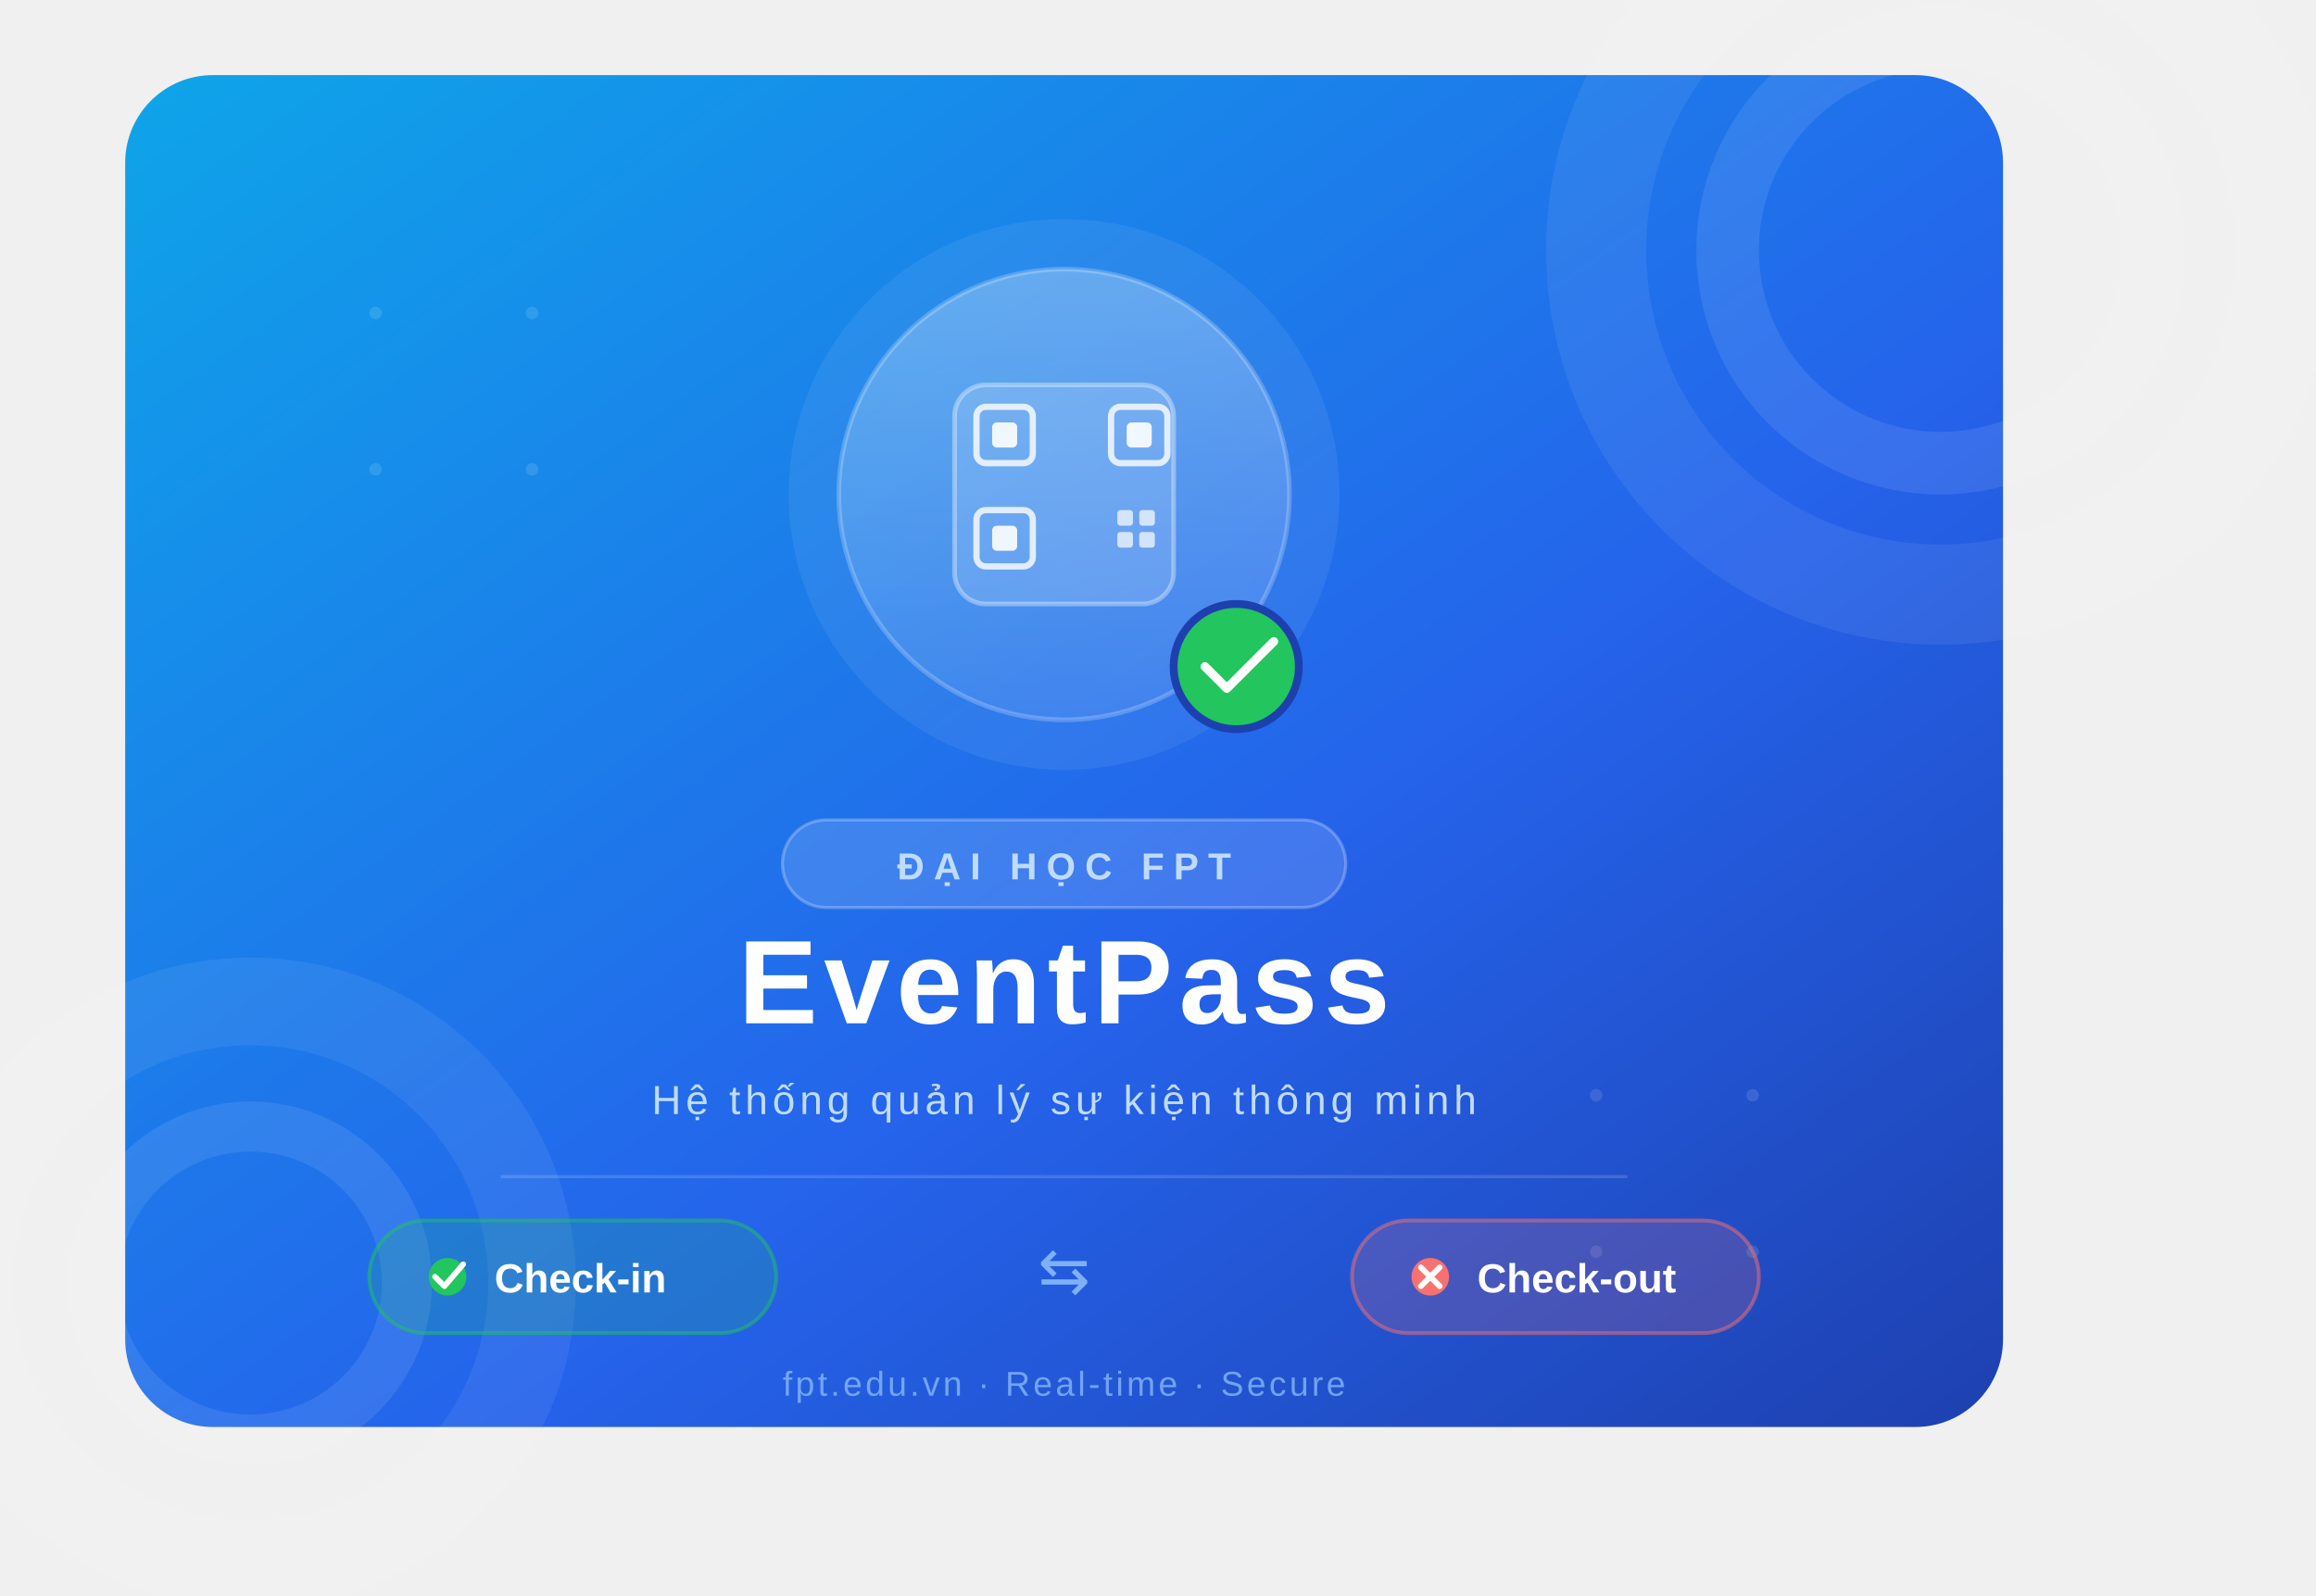
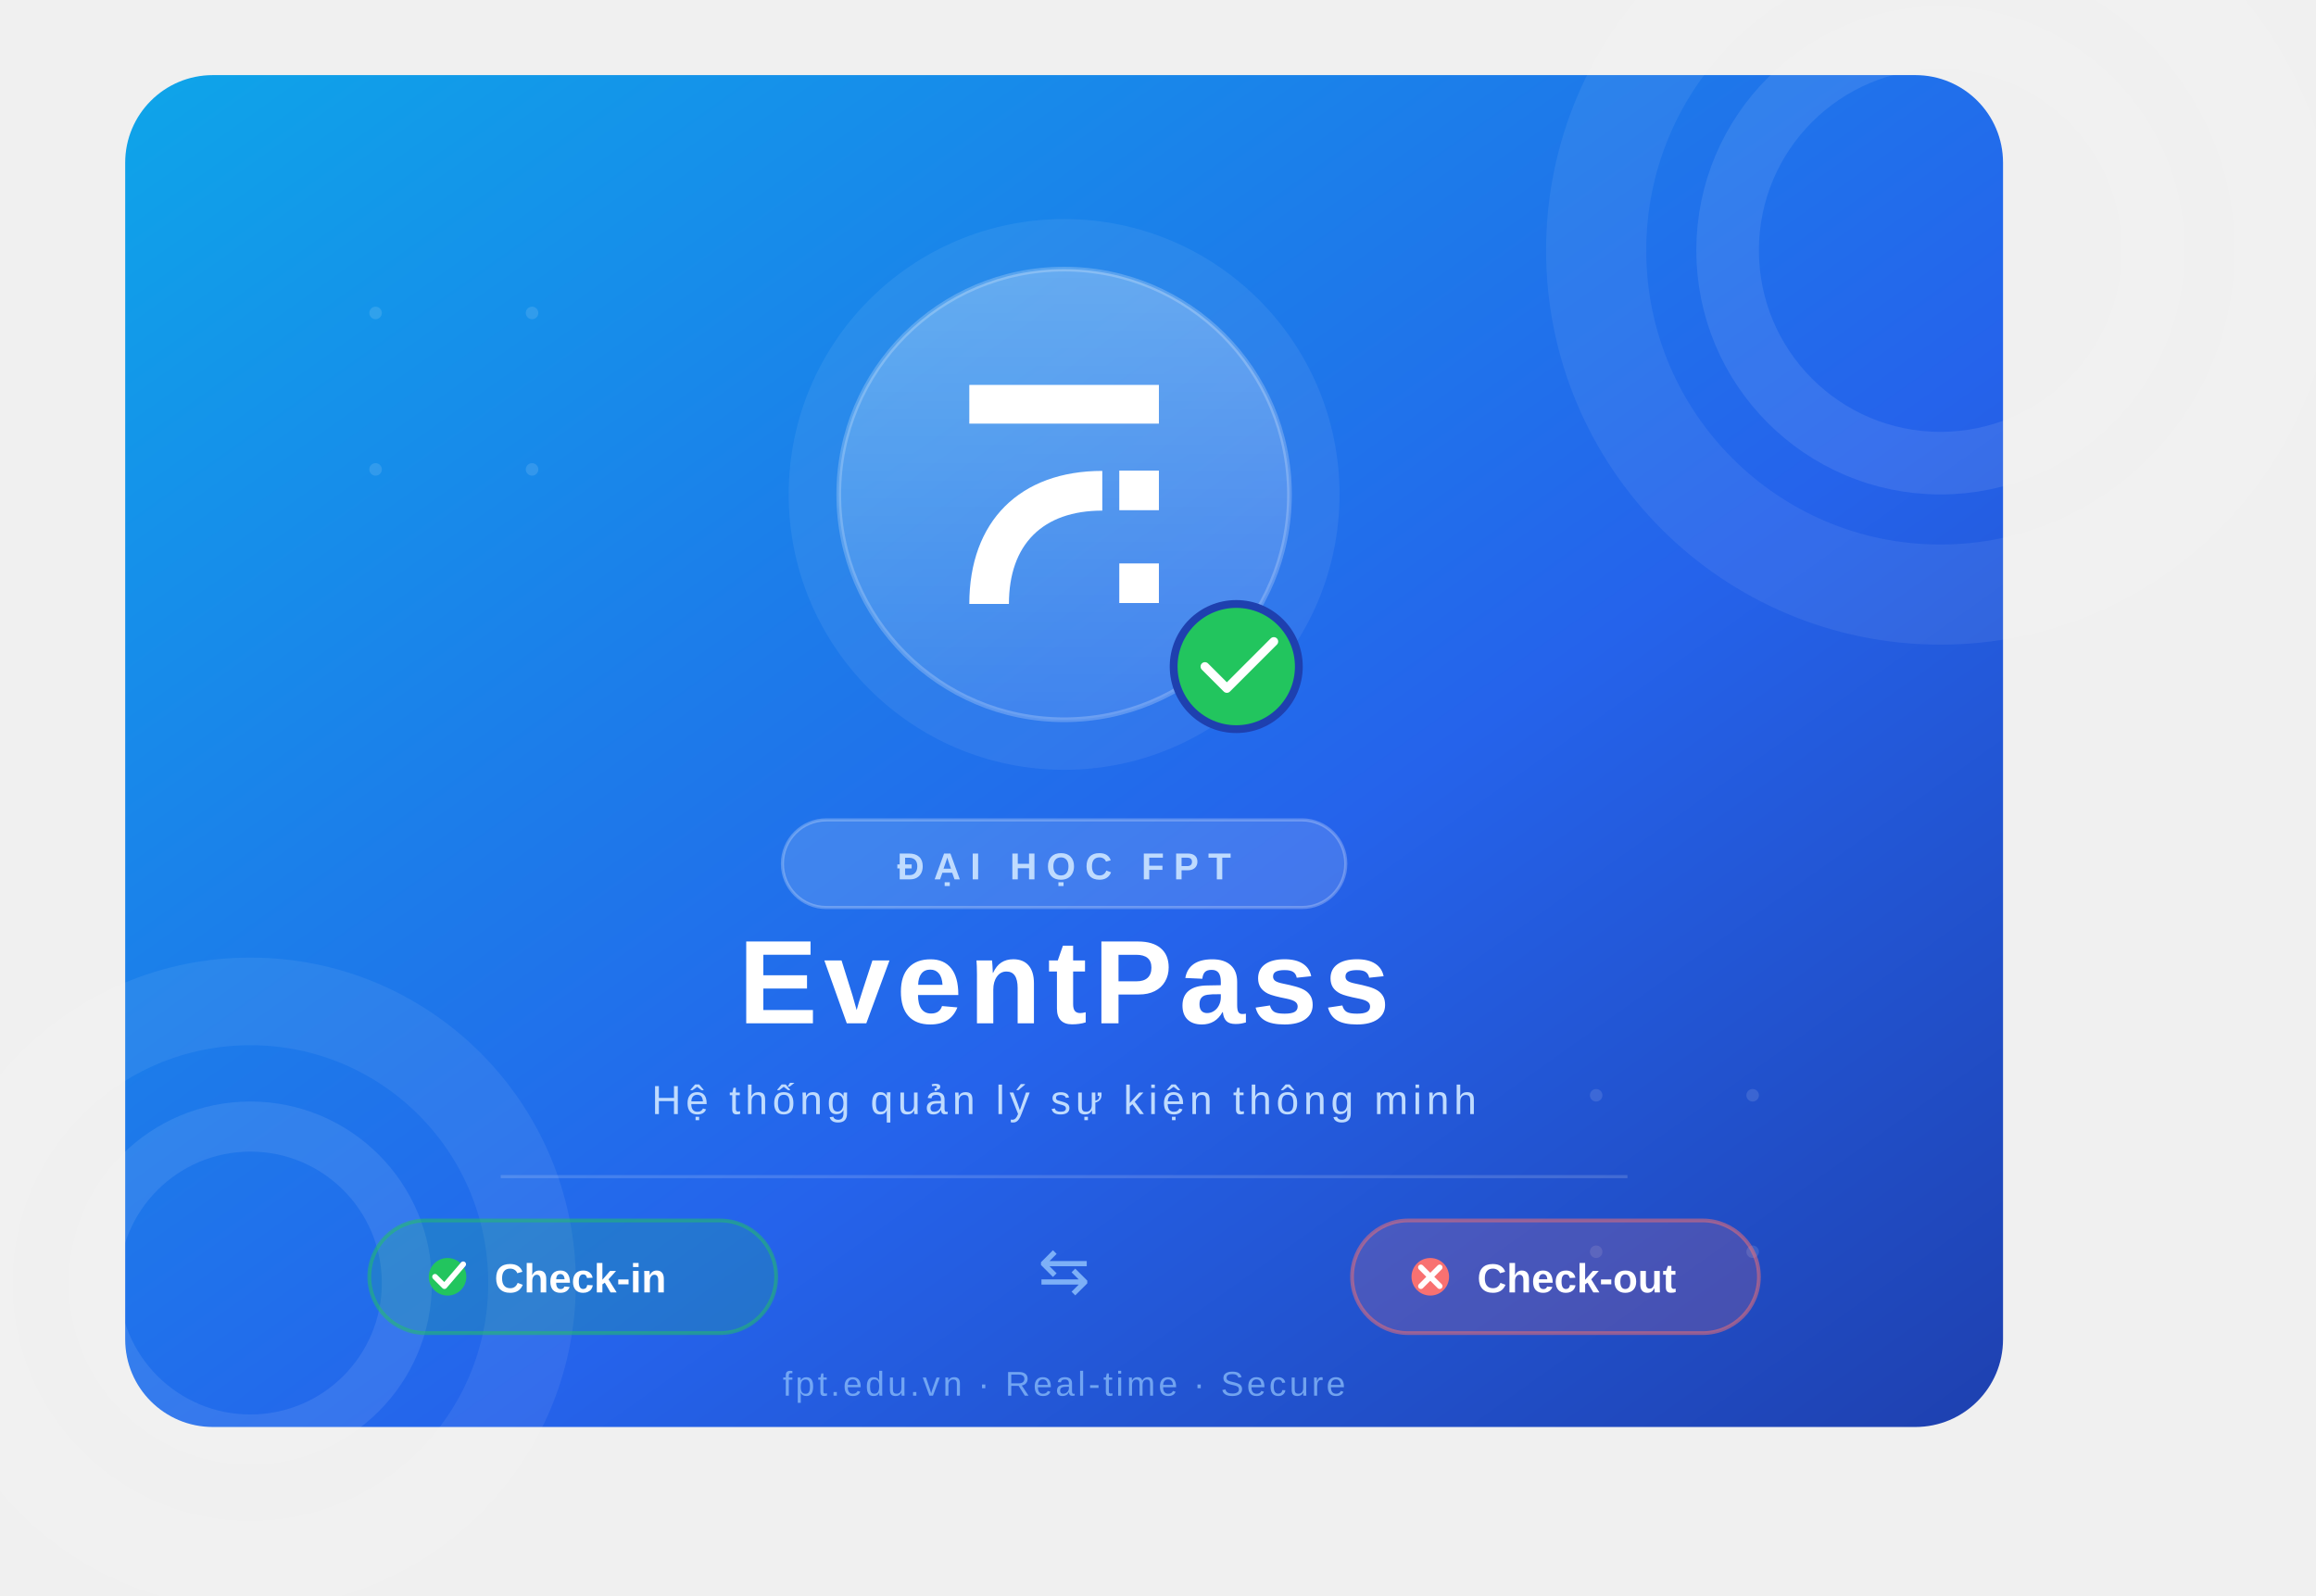
<svg xmlns="http://www.w3.org/2000/svg" width="100%" viewBox="0 0 740 510" role="img" style="">
  <defs>
    <linearGradient id="bg" x1="0" y1="0" x2="1" y2="1">
      <stop offset="0%" stop-color="#0ea5e9" />
      <stop offset="60%" stop-color="#2563eb" />
      <stop offset="100%" stop-color="#1e40af" />
    </linearGradient>
    <linearGradient id="iconBg" x1="0" y1="0" x2="0" y2="1">
      <stop offset="0%" stop-color="#ffffff" stop-opacity="0.28" />
      <stop offset="100%" stop-color="#ffffff" stop-opacity="0.08" />
    </linearGradient>
    <linearGradient id="pillGrad" x1="0" y1="0" x2="1" y2="0">
      <stop offset="0%" stop-color="#38bdf8" />
      <stop offset="100%" stop-color="#3b82f6" />
    </linearGradient>
    <linearGradient id="ring1" x1="0" y1="0" x2="1" y2="1">
      <stop offset="0%" stop-color="#7dd3fc" />
      <stop offset="100%" stop-color="#3b82f6" />
    </linearGradient>
  </defs>
  <rect x="40" y="24" width="600" height="432" rx="28" fill="url(#bg)" style="stroke:none;color:rgb(0, 0, 0);stroke-width:1px;stroke-linecap:butt;stroke-linejoin:miter;opacity:1;font-family:&quot;Anthropic Sans&quot;, -apple-system, BlinkMacSystemFont, &quot;Segoe UI&quot;, sans-serif;font-size:16px;font-weight:400;text-anchor:start;dominant-baseline:auto" />
  <circle cx="620" cy="80" r="110" fill="none" stroke="#ffffff" stroke-opacity="0.07" stroke-width="32" style="fill:none;stroke:rgb(255, 255, 255);color:rgb(0, 0, 0);stroke-width:32px;stroke-linecap:butt;stroke-linejoin:miter;opacity:1;font-family:&quot;Anthropic Sans&quot;, -apple-system, BlinkMacSystemFont, &quot;Segoe UI&quot;, sans-serif;font-size:16px;font-weight:400;text-anchor:start;dominant-baseline:auto" />
  <circle cx="620" cy="80" r="68" fill="none" stroke="#ffffff" stroke-opacity="0.09" stroke-width="20" style="fill:none;stroke:rgb(255, 255, 255);color:rgb(0, 0, 0);stroke-width:20px;stroke-linecap:butt;stroke-linejoin:miter;opacity:1;font-family:&quot;Anthropic Sans&quot;, -apple-system, BlinkMacSystemFont, &quot;Segoe UI&quot;, sans-serif;font-size:16px;font-weight:400;text-anchor:start;dominant-baseline:auto" />
  <circle cx="80" cy="410" r="90" fill="none" stroke="#ffffff" stroke-opacity="0.07" stroke-width="28" style="fill:none;stroke:rgb(255, 255, 255);color:rgb(0, 0, 0);stroke-width:28px;stroke-linecap:butt;stroke-linejoin:miter;opacity:1;font-family:&quot;Anthropic Sans&quot;, -apple-system, BlinkMacSystemFont, &quot;Segoe UI&quot;, sans-serif;font-size:16px;font-weight:400;text-anchor:start;dominant-baseline:auto" />
  <circle cx="80" cy="410" r="50" fill="none" stroke="#ffffff" stroke-opacity="0.09" stroke-width="16" style="fill:none;stroke:rgb(255, 255, 255);color:rgb(0, 0, 0);stroke-width:16px;stroke-linecap:butt;stroke-linejoin:miter;opacity:1;font-family:&quot;Anthropic Sans&quot;, -apple-system, BlinkMacSystemFont, &quot;Segoe UI&quot;, sans-serif;font-size:16px;font-weight:400;text-anchor:start;dominant-baseline:auto" />
  <circle cx="120" cy="100" r="2" fill="#ffffff" fill-opacity="0.12" style="fill:rgb(255, 255, 255);stroke:none;color:rgb(0, 0, 0);stroke-width:1px;stroke-linecap:butt;stroke-linejoin:miter;opacity:1;font-family:&quot;Anthropic Sans&quot;, -apple-system, BlinkMacSystemFont, &quot;Segoe UI&quot;, sans-serif;font-size:16px;font-weight:400;text-anchor:start;dominant-baseline:auto" />
  <circle cx="170" cy="100" r="2" fill="#ffffff" fill-opacity="0.12" style="fill:rgb(255, 255, 255);stroke:none;color:rgb(0, 0, 0);stroke-width:1px;stroke-linecap:butt;stroke-linejoin:miter;opacity:1;font-family:&quot;Anthropic Sans&quot;, -apple-system, BlinkMacSystemFont, &quot;Segoe UI&quot;, sans-serif;font-size:16px;font-weight:400;text-anchor:start;dominant-baseline:auto" />
  <circle cx="120" cy="150" r="2" fill="#ffffff" fill-opacity="0.12" style="fill:rgb(255, 255, 255);stroke:none;color:rgb(0, 0, 0);stroke-width:1px;stroke-linecap:butt;stroke-linejoin:miter;opacity:1;font-family:&quot;Anthropic Sans&quot;, -apple-system, BlinkMacSystemFont, &quot;Segoe UI&quot;, sans-serif;font-size:16px;font-weight:400;text-anchor:start;dominant-baseline:auto" />
  <circle cx="170" cy="150" r="2" fill="#ffffff" fill-opacity="0.12" style="fill:rgb(255, 255, 255);stroke:none;color:rgb(0, 0, 0);stroke-width:1px;stroke-linecap:butt;stroke-linejoin:miter;opacity:1;font-family:&quot;Anthropic Sans&quot;, -apple-system, BlinkMacSystemFont, &quot;Segoe UI&quot;, sans-serif;font-size:16px;font-weight:400;text-anchor:start;dominant-baseline:auto" />
  <circle cx="510" cy="350" r="2" fill="#ffffff" fill-opacity="0.12" style="fill:rgb(255, 255, 255);stroke:none;color:rgb(0, 0, 0);stroke-width:1px;stroke-linecap:butt;stroke-linejoin:miter;opacity:1;font-family:&quot;Anthropic Sans&quot;, -apple-system, BlinkMacSystemFont, &quot;Segoe UI&quot;, sans-serif;font-size:16px;font-weight:400;text-anchor:start;dominant-baseline:auto" />
  <circle cx="560" cy="350" r="2" fill="#ffffff" fill-opacity="0.12" style="fill:rgb(255, 255, 255);stroke:none;color:rgb(0, 0, 0);stroke-width:1px;stroke-linecap:butt;stroke-linejoin:miter;opacity:1;font-family:&quot;Anthropic Sans&quot;, -apple-system, BlinkMacSystemFont, &quot;Segoe UI&quot;, sans-serif;font-size:16px;font-weight:400;text-anchor:start;dominant-baseline:auto" />
  <circle cx="510" cy="400" r="2" fill="#ffffff" fill-opacity="0.12" style="fill:rgb(255, 255, 255);stroke:none;color:rgb(0, 0, 0);stroke-width:1px;stroke-linecap:butt;stroke-linejoin:miter;opacity:1;font-family:&quot;Anthropic Sans&quot;, -apple-system, BlinkMacSystemFont, &quot;Segoe UI&quot;, sans-serif;font-size:16px;font-weight:400;text-anchor:start;dominant-baseline:auto" />
  <circle cx="560" cy="400" r="2" fill="#ffffff" fill-opacity="0.12" style="fill:rgb(255, 255, 255);stroke:none;color:rgb(0, 0, 0);stroke-width:1px;stroke-linecap:butt;stroke-linejoin:miter;opacity:1;font-family:&quot;Anthropic Sans&quot;, -apple-system, BlinkMacSystemFont, &quot;Segoe UI&quot;, sans-serif;font-size:16px;font-weight:400;text-anchor:start;dominant-baseline:auto" />
  <circle cx="340" cy="158" r="88" fill="#ffffff" fill-opacity="0.07" style="fill:rgb(255, 255, 255);stroke:none;color:rgb(0, 0, 0);stroke-width:1px;stroke-linecap:butt;stroke-linejoin:miter;opacity:1;font-family:&quot;Anthropic Sans&quot;, -apple-system, BlinkMacSystemFont, &quot;Segoe UI&quot;, sans-serif;font-size:16px;font-weight:400;text-anchor:start;dominant-baseline:auto" />
  <circle cx="340" cy="158" r="72" fill="url(#iconBg)" stroke="#ffffff" stroke-opacity="0.22" stroke-width="1.5" style="stroke:rgb(255, 255, 255);color:rgb(0, 0, 0);stroke-width:1.5px;stroke-linecap:butt;stroke-linejoin:miter;opacity:1;font-family:&quot;Anthropic Sans&quot;, -apple-system, BlinkMacSystemFont, &quot;Segoe UI&quot;, sans-serif;font-size:16px;font-weight:400;text-anchor:start;dominant-baseline:auto" />
-   <rect x="305" y="123" width="70" height="70" rx="10" fill="#ffffff" fill-opacity="0.15" stroke="#ffffff" stroke-opacity="0.35" stroke-width="1.5" style="fill:rgb(255, 255, 255);stroke:rgb(255, 255, 255);color:rgb(0, 0, 0);stroke-width:1.5px;stroke-linecap:butt;stroke-linejoin:miter;opacity:1;font-family:&quot;Anthropic Sans&quot;, -apple-system, BlinkMacSystemFont, &quot;Segoe UI&quot;, sans-serif;font-size:16px;font-weight:400;text-anchor:start;dominant-baseline:auto" />
-   <rect x="312" y="130" width="18" height="18" rx="3" fill="none" stroke="#ffffff" stroke-opacity="0.8" stroke-width="2" style="fill:none;stroke:rgb(255, 255, 255);color:rgb(0, 0, 0);stroke-width:2px;stroke-linecap:butt;stroke-linejoin:miter;opacity:1;font-family:&quot;Anthropic Sans&quot;, -apple-system, BlinkMacSystemFont, &quot;Segoe UI&quot;, sans-serif;font-size:16px;font-weight:400;text-anchor:start;dominant-baseline:auto" />
-   <rect x="355" y="130" width="18" height="18" rx="3" fill="none" stroke="#ffffff" stroke-opacity="0.8" stroke-width="2" style="fill:none;stroke:rgb(255, 255, 255);color:rgb(0, 0, 0);stroke-width:2px;stroke-linecap:butt;stroke-linejoin:miter;opacity:1;font-family:&quot;Anthropic Sans&quot;, -apple-system, BlinkMacSystemFont, &quot;Segoe UI&quot;, sans-serif;font-size:16px;font-weight:400;text-anchor:start;dominant-baseline:auto" />
-   <rect x="312" y="163" width="18" height="18" rx="3" fill="none" stroke="#ffffff" stroke-opacity="0.8" stroke-width="2" style="fill:none;stroke:rgb(255, 255, 255);color:rgb(0, 0, 0);stroke-width:2px;stroke-linecap:butt;stroke-linejoin:miter;opacity:1;font-family:&quot;Anthropic Sans&quot;, -apple-system, BlinkMacSystemFont, &quot;Segoe UI&quot;, sans-serif;font-size:16px;font-weight:400;text-anchor:start;dominant-baseline:auto" />
-   <rect x="317" y="135" width="8" height="8" rx="1.5" fill="#ffffff" fill-opacity="0.9" style="fill:rgb(255, 255, 255);stroke:none;color:rgb(0, 0, 0);stroke-width:1px;stroke-linecap:butt;stroke-linejoin:miter;opacity:1;font-family:&quot;Anthropic Sans&quot;, -apple-system, BlinkMacSystemFont, &quot;Segoe UI&quot;, sans-serif;font-size:16px;font-weight:400;text-anchor:start;dominant-baseline:auto" />
-   <rect x="360" y="135" width="8" height="8" rx="1.5" fill="#ffffff" fill-opacity="0.9" style="fill:rgb(255, 255, 255);stroke:none;color:rgb(0, 0, 0);stroke-width:1px;stroke-linecap:butt;stroke-linejoin:miter;opacity:1;font-family:&quot;Anthropic Sans&quot;, -apple-system, BlinkMacSystemFont, &quot;Segoe UI&quot;, sans-serif;font-size:16px;font-weight:400;text-anchor:start;dominant-baseline:auto" />
-   <rect x="317" y="168" width="8" height="8" rx="1.5" fill="#ffffff" fill-opacity="0.9" style="fill:rgb(255, 255, 255);stroke:none;color:rgb(0, 0, 0);stroke-width:1px;stroke-linecap:butt;stroke-linejoin:miter;opacity:1;font-family:&quot;Anthropic Sans&quot;, -apple-system, BlinkMacSystemFont, &quot;Segoe UI&quot;, sans-serif;font-size:16px;font-weight:400;text-anchor:start;dominant-baseline:auto" />
-   <rect x="357" y="163" width="5" height="5" rx="1" fill="#ffffff" fill-opacity="0.7" style="fill:rgb(255, 255, 255);stroke:none;color:rgb(0, 0, 0);stroke-width:1px;stroke-linecap:butt;stroke-linejoin:miter;opacity:1;font-family:&quot;Anthropic Sans&quot;, -apple-system, BlinkMacSystemFont, &quot;Segoe UI&quot;, sans-serif;font-size:16px;font-weight:400;text-anchor:start;dominant-baseline:auto" />
-   <rect x="364" y="163" width="5" height="5" rx="1" fill="#ffffff" fill-opacity="0.7" style="fill:rgb(255, 255, 255);stroke:none;color:rgb(0, 0, 0);stroke-width:1px;stroke-linecap:butt;stroke-linejoin:miter;opacity:1;font-family:&quot;Anthropic Sans&quot;, -apple-system, BlinkMacSystemFont, &quot;Segoe UI&quot;, sans-serif;font-size:16px;font-weight:400;text-anchor:start;dominant-baseline:auto" />
-   <rect x="357" y="170" width="5" height="5" rx="1" fill="#ffffff" fill-opacity="0.7" style="fill:rgb(255, 255, 255);stroke:none;color:rgb(0, 0, 0);stroke-width:1px;stroke-linecap:butt;stroke-linejoin:miter;opacity:1;font-family:&quot;Anthropic Sans&quot;, -apple-system, BlinkMacSystemFont, &quot;Segoe UI&quot;, sans-serif;font-size:16px;font-weight:400;text-anchor:start;dominant-baseline:auto" />
-   <rect x="364" y="170" width="5" height="5" rx="1" fill="#ffffff" fill-opacity="0.7" style="fill:rgb(255, 255, 255);stroke:none;color:rgb(0, 0, 0);stroke-width:1px;stroke-linecap:butt;stroke-linejoin:miter;opacity:1;font-family:&quot;Anthropic Sans&quot;, -apple-system, BlinkMacSystemFont, &quot;Segoe UI&quot;, sans-serif;font-size:16px;font-weight:400;text-anchor:start;dominant-baseline:auto" />
+   <g transform="translate(309.71 123) scale(0.03271)" fill="#ffffff">
+     <path d="M0 0H1852V378H0Z M1465 837H1852V1224H1465Z M1465 1744H1852V2131H1465Z M1299 840C493 840 0 1332 0 2140H387C387 1558 717 1228 1299 1228Z" />
+   </g>
  <circle cx="395" cy="213" r="20" fill="#22c55e" stroke="#1e40af" stroke-width="2.5" style="fill:rgb(34, 197, 94);stroke:rgb(30, 64, 175);color:rgb(0, 0, 0);stroke-width:2.5px;stroke-linecap:butt;stroke-linejoin:miter;opacity:1;font-family:&quot;Anthropic Sans&quot;, -apple-system, BlinkMacSystemFont, &quot;Segoe UI&quot;, sans-serif;font-size:16px;font-weight:400;text-anchor:start;dominant-baseline:auto" />
  <polyline points="385,213 392,220 407,205" fill="none" stroke="#ffffff" stroke-width="2.8" stroke-linecap="round" stroke-linejoin="round" style="fill:none;stroke:rgb(255, 255, 255);color:rgb(0, 0, 0);stroke-width:2.8px;stroke-linecap:round;stroke-linejoin:round;opacity:1;font-family:&quot;Anthropic Sans&quot;, -apple-system, BlinkMacSystemFont, &quot;Segoe UI&quot;, sans-serif;font-size:16px;font-weight:400;text-anchor:start;dominant-baseline:auto" />
  <rect x="250" y="262" width="180" height="28" rx="14" fill="#ffffff" fill-opacity="0.14" stroke="#ffffff" stroke-opacity="0.25" stroke-width="1" style="fill:rgb(255, 255, 255);stroke:rgb(255, 255, 255);color:rgb(0, 0, 0);stroke-width:1px;stroke-linecap:butt;stroke-linejoin:miter;opacity:1;font-family:&quot;Anthropic Sans&quot;, -apple-system, BlinkMacSystemFont, &quot;Segoe UI&quot;, sans-serif;font-size:16px;font-weight:400;text-anchor:start;dominant-baseline:auto" />
  <text x="340" y="281" text-anchor="middle" font-family="Arial, sans-serif" font-size="12" font-weight="700" fill="#bfdbfe" letter-spacing="3" style="fill:rgb(191, 219, 254);stroke:none;color:rgb(0, 0, 0);stroke-width:1px;stroke-linecap:butt;stroke-linejoin:miter;opacity:1;font-family:Arial, sans-serif;font-size:12px;font-weight:700;text-anchor:middle;dominant-baseline:auto">ĐẠI HỌC FPT</text>
  <text x="340" y="327" text-anchor="middle" font-family="Arial Black, Arial, sans-serif" font-weight="900" font-size="38" fill="#ffffff" letter-spacing="2" style="fill:rgb(255, 255, 255);stroke:none;color:rgb(0, 0, 0);stroke-width:1px;stroke-linecap:butt;stroke-linejoin:miter;opacity:1;font-family:&quot;Arial Black&quot;, Arial, sans-serif;font-size:38px;font-weight:900;text-anchor:middle;dominant-baseline:auto">EventPass</text>
  <text x="340" y="356" text-anchor="middle" font-family="Arial, sans-serif" font-size="13" font-weight="400" fill="#bfdbfe" letter-spacing="1.5" style="fill:rgb(191, 219, 254);stroke:none;color:rgb(0, 0, 0);stroke-width:1px;stroke-linecap:butt;stroke-linejoin:miter;opacity:1;font-family:Arial, sans-serif;font-size:13px;font-weight:400;text-anchor:middle;dominant-baseline:auto">Hệ thống quản lý sự kiện thông minh</text>
  <line x1="160" y1="376" x2="520" y2="376" stroke="#ffffff" stroke-opacity="0.15" stroke-width="1" style="fill:rgb(0, 0, 0);stroke:rgb(255, 255, 255);color:rgb(0, 0, 0);stroke-width:1px;stroke-linecap:butt;stroke-linejoin:miter;opacity:1;font-family:&quot;Anthropic Sans&quot;, -apple-system, BlinkMacSystemFont, &quot;Segoe UI&quot;, sans-serif;font-size:16px;font-weight:400;text-anchor:start;dominant-baseline:auto" />
  <rect x="118" y="390" width="130" height="36" rx="18" fill="#22c55e" fill-opacity="0.18" stroke="#22c55e" stroke-opacity="0.5" stroke-width="1.2" style="fill:rgb(34, 197, 94);stroke:rgb(34, 197, 94);color:rgb(0, 0, 0);stroke-width:1.2px;stroke-linecap:butt;stroke-linejoin:miter;opacity:1;font-family:&quot;Anthropic Sans&quot;, -apple-system, BlinkMacSystemFont, &quot;Segoe UI&quot;, sans-serif;font-size:16px;font-weight:400;text-anchor:start;dominant-baseline:auto" />
  <circle cx="143" cy="408" r="6" fill="#22c55e" style="fill:rgb(34, 197, 94);stroke:none;color:rgb(0, 0, 0);stroke-width:1px;stroke-linecap:butt;stroke-linejoin:miter;opacity:1;font-family:&quot;Anthropic Sans&quot;, -apple-system, BlinkMacSystemFont, &quot;Segoe UI&quot;, sans-serif;font-size:16px;font-weight:400;text-anchor:start;dominant-baseline:auto" />
  <polyline points="139,408 142,411 148,404" fill="none" stroke="#ffffff" stroke-width="1.8" stroke-linecap="round" stroke-linejoin="round" style="fill:none;stroke:rgb(255, 255, 255);color:rgb(0, 0, 0);stroke-width:1.8px;stroke-linecap:round;stroke-linejoin:round;opacity:1;font-family:&quot;Anthropic Sans&quot;, -apple-system, BlinkMacSystemFont, &quot;Segoe UI&quot;, sans-serif;font-size:16px;font-weight:400;text-anchor:start;dominant-baseline:auto" />
  <text x="158" y="413" font-family="Arial, sans-serif" font-size="13" font-weight="700" fill="#ffffff" style="fill:rgb(255, 255, 255);stroke:none;color:rgb(0, 0, 0);stroke-width:1px;stroke-linecap:butt;stroke-linejoin:miter;opacity:1;font-family:Arial, sans-serif;font-size:13px;font-weight:700;text-anchor:start;dominant-baseline:auto">Check-in</text>
  <text x="340" y="413" text-anchor="middle" font-family="Arial, sans-serif" font-size="20" fill="#93c5fd" fill-opacity="0.8" style="fill:rgb(147, 197, 253);stroke:none;color:rgb(0, 0, 0);stroke-width:1px;stroke-linecap:butt;stroke-linejoin:miter;opacity:1;font-family:Arial, sans-serif;font-size:20px;font-weight:400;text-anchor:middle;dominant-baseline:auto">⇆</text>
  <rect x="432" y="390" width="130" height="36" rx="18" fill="#f87171" fill-opacity="0.18" stroke="#f87171" stroke-opacity="0.5" stroke-width="1.2" style="fill:rgb(248, 113, 113);stroke:rgb(248, 113, 113);color:rgb(0, 0, 0);stroke-width:1.2px;stroke-linecap:butt;stroke-linejoin:miter;opacity:1;font-family:&quot;Anthropic Sans&quot;, -apple-system, BlinkMacSystemFont, &quot;Segoe UI&quot;, sans-serif;font-size:16px;font-weight:400;text-anchor:start;dominant-baseline:auto" />
  <circle cx="457" cy="408" r="6" fill="#f87171" style="fill:rgb(248, 113, 113);stroke:none;color:rgb(0, 0, 0);stroke-width:1px;stroke-linecap:butt;stroke-linejoin:miter;opacity:1;font-family:&quot;Anthropic Sans&quot;, -apple-system, BlinkMacSystemFont, &quot;Segoe UI&quot;, sans-serif;font-size:16px;font-weight:400;text-anchor:start;dominant-baseline:auto" />
  <line x1="454" y1="405" x2="460" y2="411" stroke="#ffffff" stroke-width="1.8" stroke-linecap="round" style="fill:rgb(0, 0, 0);stroke:rgb(255, 255, 255);color:rgb(0, 0, 0);stroke-width:1.8px;stroke-linecap:round;stroke-linejoin:miter;opacity:1;font-family:&quot;Anthropic Sans&quot;, -apple-system, BlinkMacSystemFont, &quot;Segoe UI&quot;, sans-serif;font-size:16px;font-weight:400;text-anchor:start;dominant-baseline:auto" />
  <line x1="460" y1="405" x2="454" y2="411" stroke="#ffffff" stroke-width="1.8" stroke-linecap="round" style="fill:rgb(0, 0, 0);stroke:rgb(255, 255, 255);color:rgb(0, 0, 0);stroke-width:1.8px;stroke-linecap:round;stroke-linejoin:miter;opacity:1;font-family:&quot;Anthropic Sans&quot;, -apple-system, BlinkMacSystemFont, &quot;Segoe UI&quot;, sans-serif;font-size:16px;font-weight:400;text-anchor:start;dominant-baseline:auto" />
  <text x="472" y="413" font-family="Arial, sans-serif" font-size="13" font-weight="700" fill="#ffffff" style="fill:rgb(255, 255, 255);stroke:none;color:rgb(0, 0, 0);stroke-width:1px;stroke-linecap:butt;stroke-linejoin:miter;opacity:1;font-family:Arial, sans-serif;font-size:13px;font-weight:700;text-anchor:start;dominant-baseline:auto">Check-out</text>
  <text x="340" y="446" text-anchor="middle" font-family="Arial, sans-serif" font-size="11" fill="#93c5fd" fill-opacity="0.7" letter-spacing="1" style="fill:rgb(147, 197, 253);stroke:none;color:rgb(0, 0, 0);stroke-width:1px;stroke-linecap:butt;stroke-linejoin:miter;opacity:1;font-family:Arial, sans-serif;font-size:11px;font-weight:400;text-anchor:middle;dominant-baseline:auto">fpt.edu.vn · Real-time · Secure</text>
</svg>
